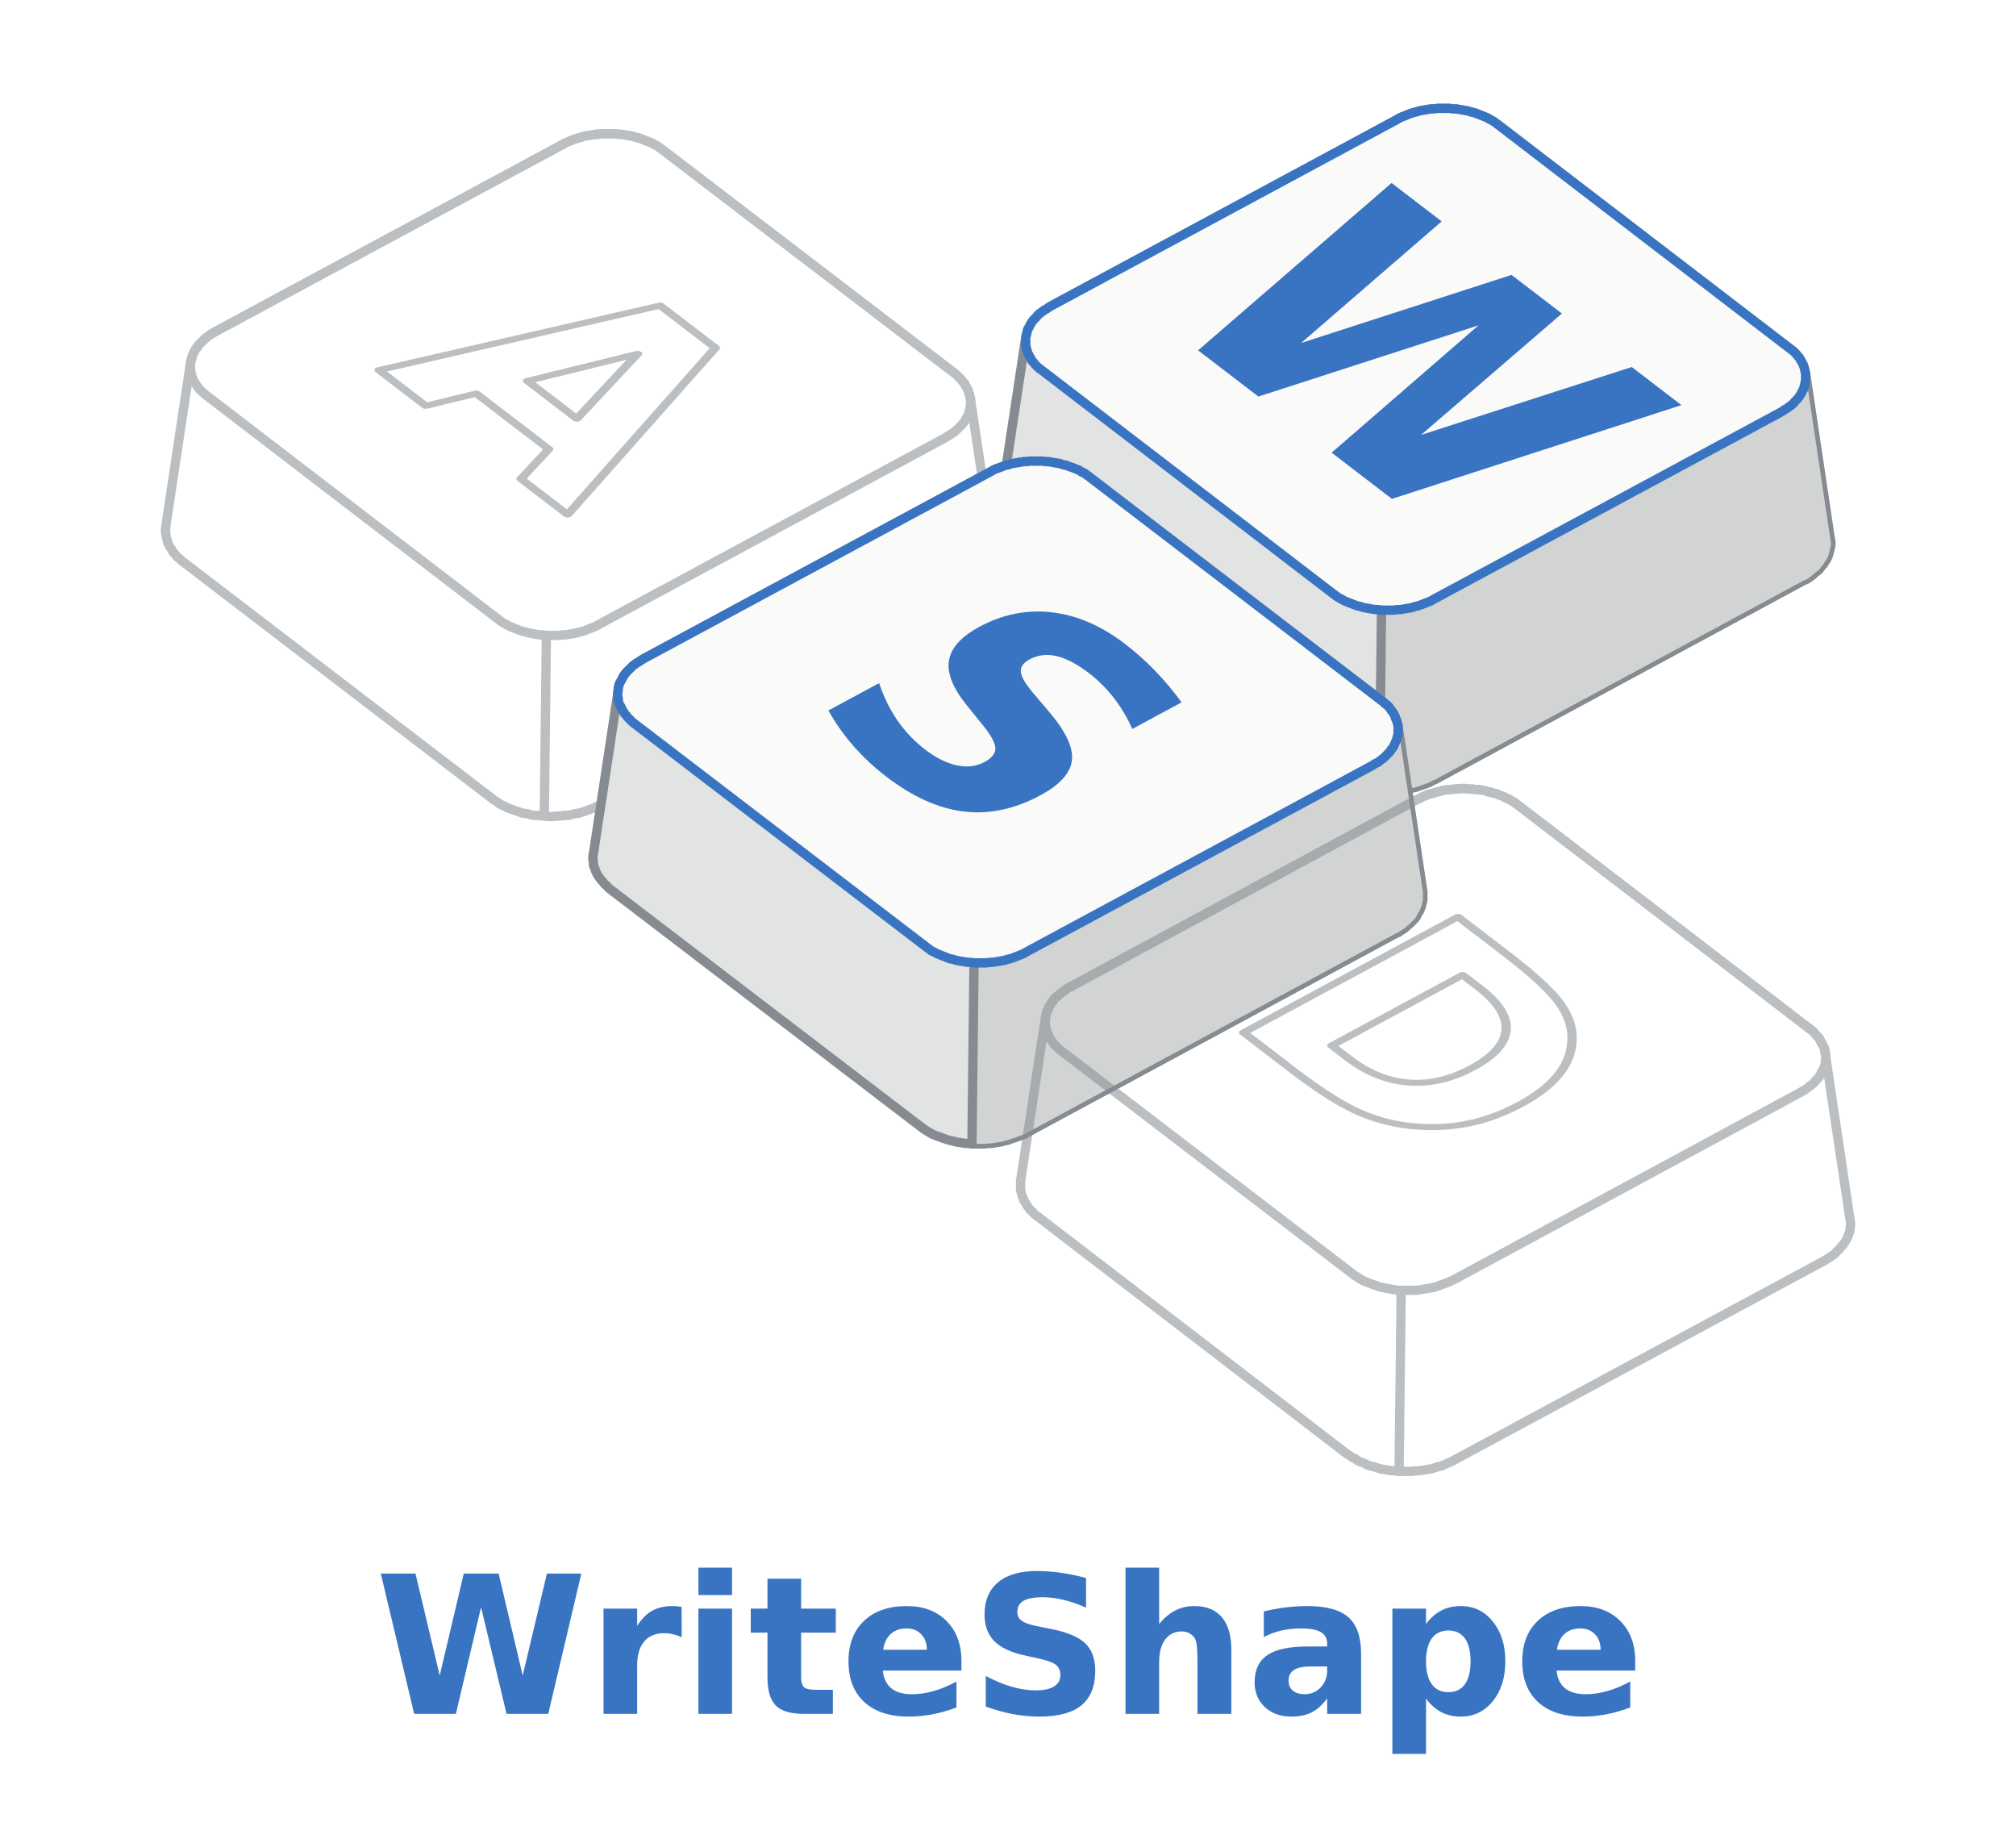
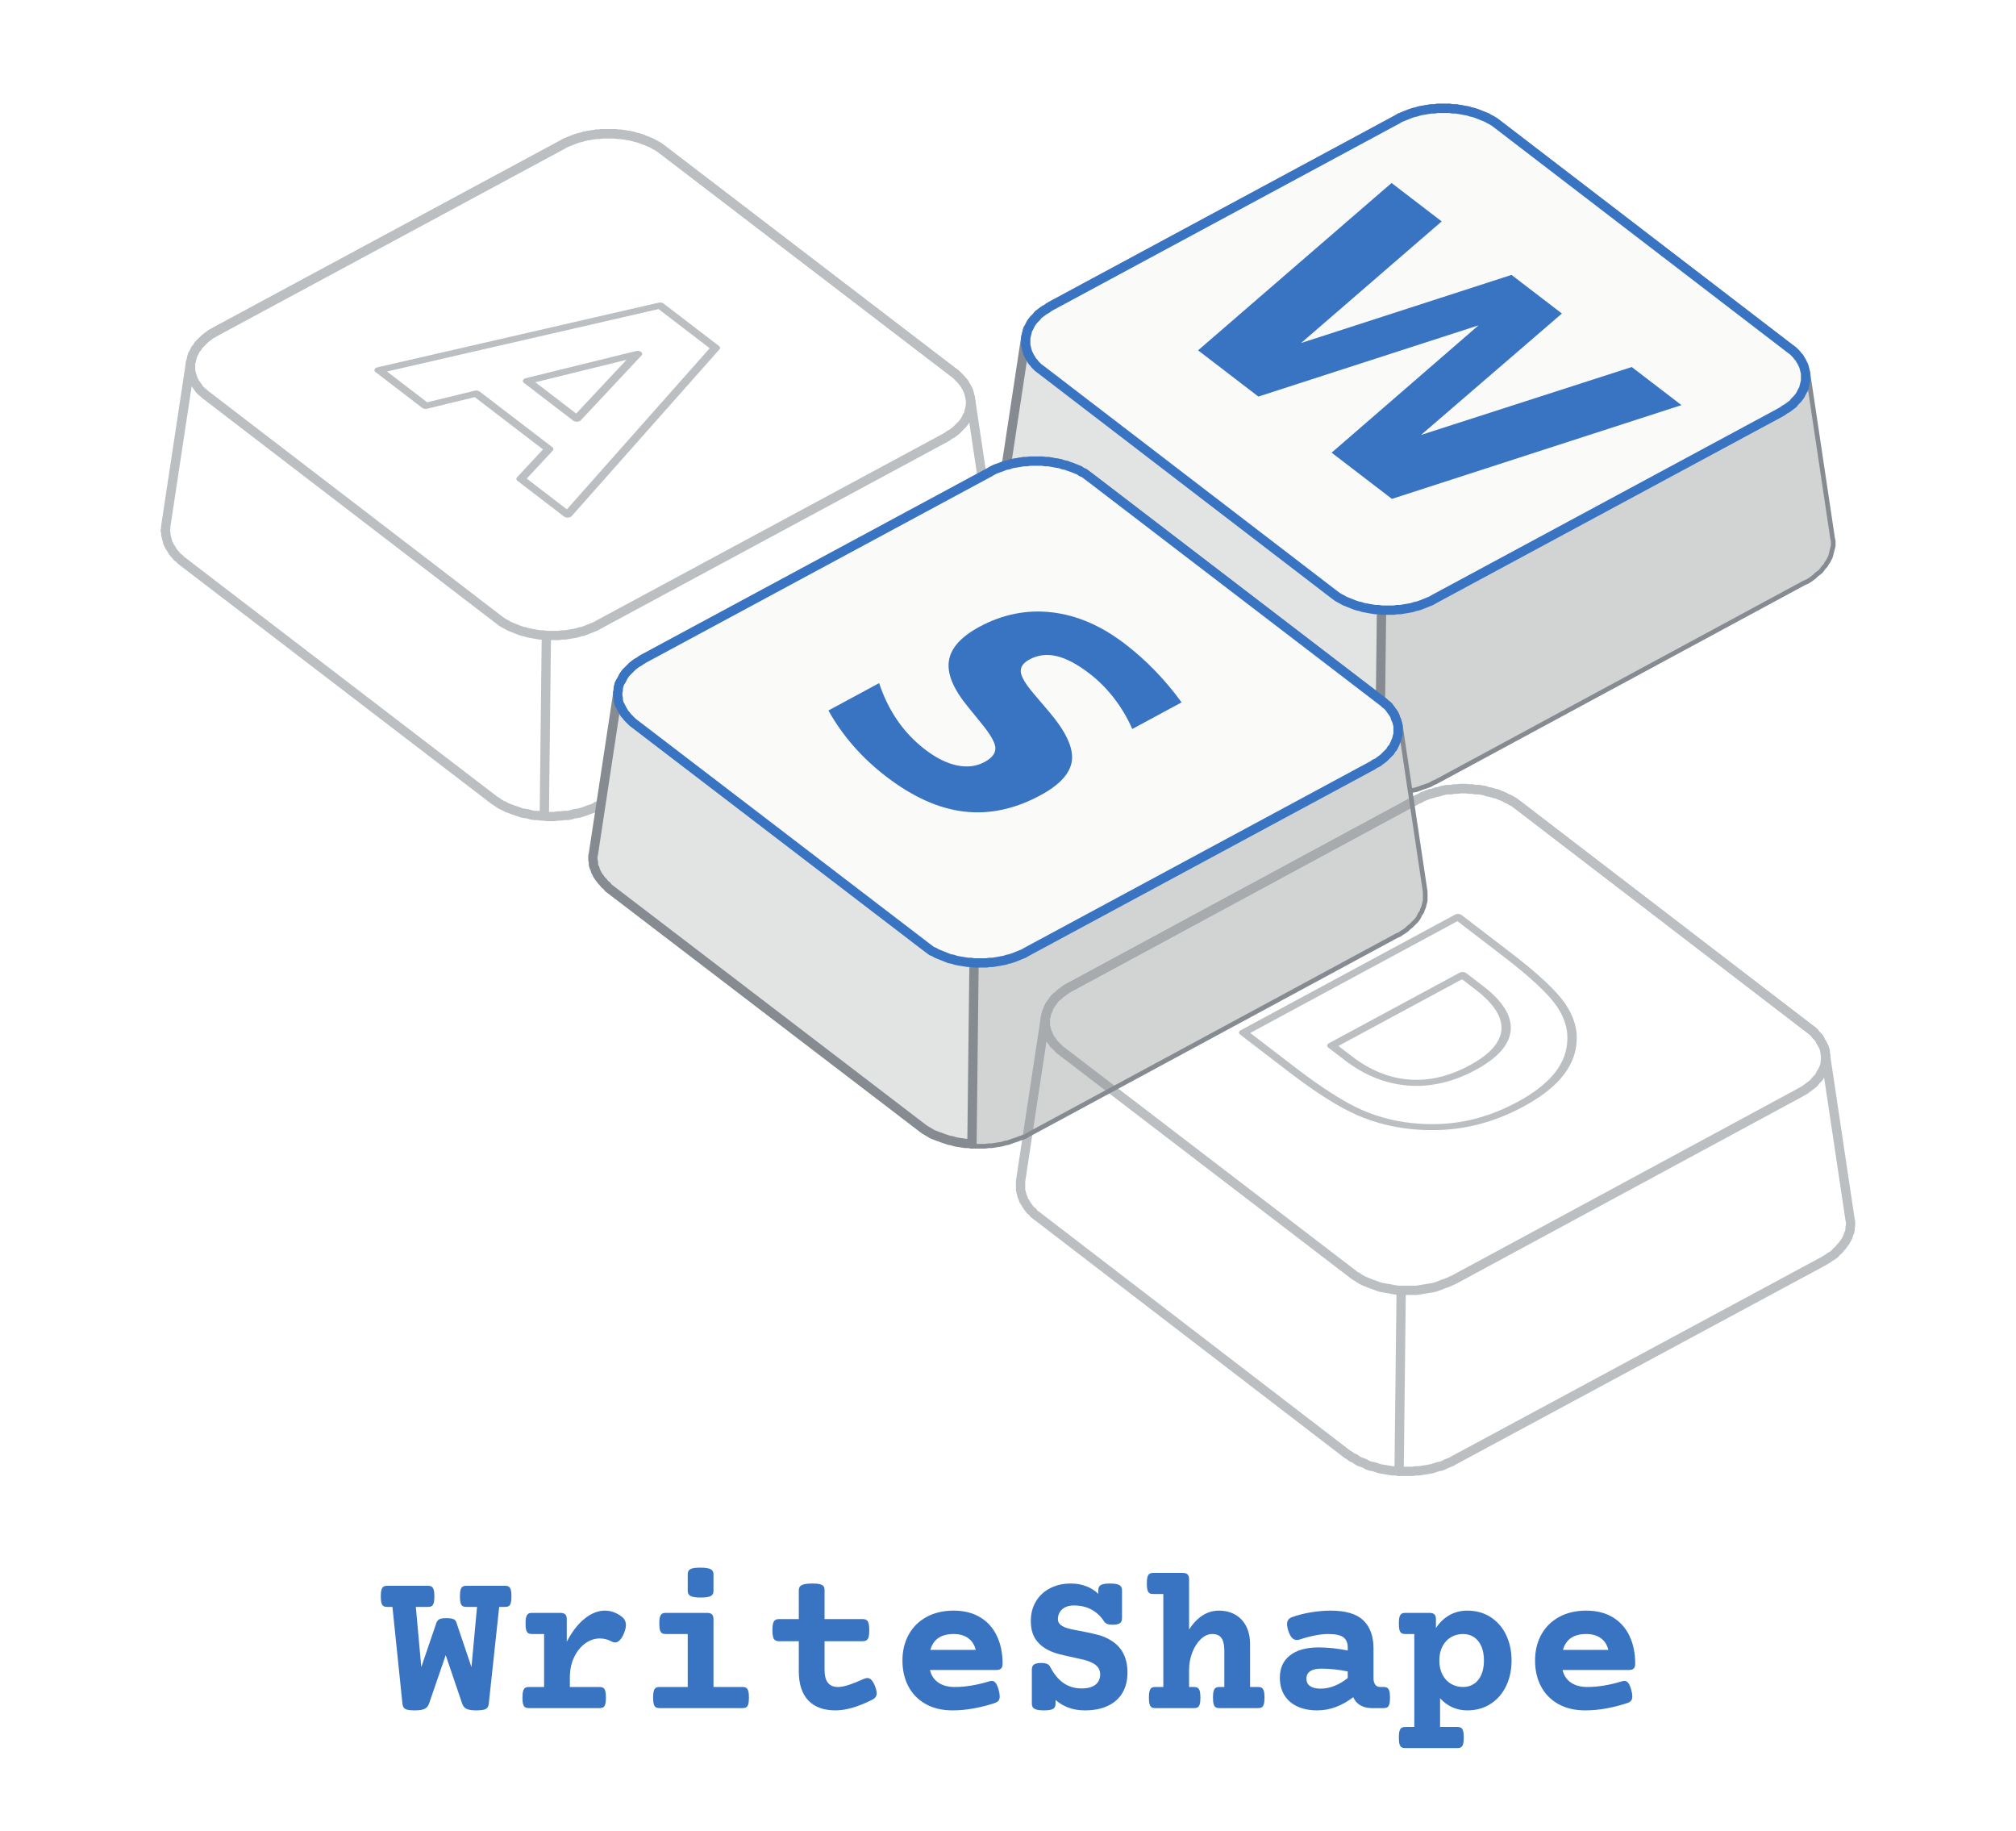
- <svg xmlns="http://www.w3.org/2000/svg" width="900" height="819" viewBox="0 0 900 819" fill="none" role="img" aria-label="WriteShape" focusable="false">
+ <svg xmlns="http://www.w3.org/2000/svg" width="900" height="817" viewBox="0 0 900 817" fill="none" role="img" aria-label="WriteShape" focusable="false">
  <g transform="translate(631.9877 233.9838) scale(230.8589)">
    <g>
      <polygon points="-0.803,-0.037 -0.803,-0.041 -0.802,-0.045 -0.754,-0.361 -0.753,-0.365 -0.752,-0.369 -0.751,-0.373 -0.75,-0.377 -0.748,-0.38 -0.746,-0.384 -0.744,-0.388 -0.742,-0.391 -0.739,-0.395 -0.736,-0.398 -0.733,-0.401 -0.73,-0.405 -0.726,-0.408 -0.722,-0.411 -0.718,-0.414 -0.714,-0.416 -0.71,-0.419 -0.705,-0.422 -0.035,-0.783 -0.03,-0.786 -0.025,-0.788 -0.02,-0.79 -0.015,-0.792 -0.01,-0.794 -0.004,-0.796 0.001,-0.797 0.007,-0.799 0.012,-0.8 0.018,-0.801 0.024,-0.802 0.03,-0.803 0.036,-0.803 0.042,-0.804 0.048,-0.804 0.054,-0.804 0.06,-0.804 0.066,-0.804 0.072,-0.803 0.078,-0.803 0.084,-0.802 0.09,-0.801 0.095,-0.8 0.101,-0.799 0.107,-0.797 0.112,-0.796 0.118,-0.794 0.123,-0.792 0.128,-0.79 0.133,-0.788 0.138,-0.786 0.143,-0.783 0.147,-0.781 0.152,-0.778 0.156,-0.775 0.16,-0.772 0.722,-0.341 0.726,-0.338 0.73,-0.335 0.733,-0.332 0.736,-0.329 0.739,-0.325 0.742,-0.322 0.744,-0.318 0.746,-0.315 0.748,-0.311 0.75,-0.307 0.751,-0.304 0.752,-0.3 0.753,-0.296 0.754,-0.292 0.802,0.029 0.803,0.033 0.803,0.037 0.803,0.041 0.802,0.045 0.801,0.049 0.8,0.053 0.799,0.057 0.798,0.061 0.796,0.065 0.794,0.069 0.791,0.073 0.789,0.077 0.786,0.08 0.783,0.084 0.78,0.088 0.776,0.091 0.772,0.094 0.768,0.098 0.764,0.101 0.76,0.104 0.755,0.107 0.75,0.109 0.037,0.494 0.032,0.496 0.027,0.499 0.022,0.501 0.016,0.503 0.01,0.505 0.005,0.507 -0.001,0.509 -0.007,0.51 -0.013,0.512 -0.019,0.513 -0.026,0.514 -0.032,0.514 -0.038,0.515 -0.045,0.516 -0.051,0.516 -0.057,0.516 -0.064,0.516 -0.07,0.516 -0.077,0.515 -0.083,0.514 -0.089,0.514 -0.095,0.513 -0.102,0.512 -0.108,0.51 -0.114,0.509 -0.119,0.507 -0.125,0.505 -0.131,0.503 -0.136,0.501 -0.142,0.499 -0.147,0.496 -0.152,0.494 -0.157,0.491 -0.161,0.488 -0.166,0.485 -0.17,0.482 -0.768,0.024 -0.772,0.021 -0.776,0.017 -0.78,0.014 -0.783,0.01 -0.786,0.007 -0.789,0.003 -0.791,-0.001 -0.794,-0.005 -0.796,-0.008 -0.798,-0.012 -0.799,-0.016 -0.8,-0.02 -0.801,-0.025 -0.802,-0.029 -0.803,-0.033" fill="#e2e3e3" stroke="#858b90" stroke-width=".018" stroke-linejoin="round" />
      <polygon points="0.754,-0.292 0.754,-0.288 0.754,-0.284 0.754,-0.28 0.754,-0.277 0.753,-0.273 0.752,-0.269 0.751,-0.265 0.75,-0.261 0.748,-0.258 0.746,-0.254 0.744,-0.25 0.742,-0.247 0.739,-0.243 0.736,-0.24 0.733,-0.237 0.73,-0.233 0.726,-0.23 0.722,-0.227 0.718,-0.224 0.714,-0.222 0.71,-0.219 0.705,-0.216 0.035,0.145 0.03,0.148 0.025,0.15 0.02,0.152 0.015,0.154 0.01,0.156 0.004,0.158 -0.001,0.159 -0.007,0.161 -0.012,0.162 -0.018,0.163 -0.024,0.164 -0.03,0.165 -0.036,0.165 -0.042,0.166 -0.048,0.166 -0.054,0.166 -0.06,0.166 -0.066,0.166 -0.07,0.516 -0.064,0.516 -0.057,0.516 -0.051,0.516 -0.045,0.516 -0.038,0.515 -0.032,0.514 -0.026,0.514 -0.019,0.513 -0.013,0.512 -0.007,0.51 -0.001,0.509 0.005,0.507 0.01,0.505 0.016,0.503 0.022,0.501 0.027,0.499 0.032,0.496 0.037,0.494 0.75,0.109 0.755,0.107 0.76,0.104 0.764,0.101 0.768,0.098 0.772,0.094 0.776,0.091 0.78,0.088 0.783,0.084 0.786,0.08 0.789,0.077 0.791,0.073 0.794,0.069 0.796,0.065 0.798,0.061 0.799,0.057 0.8,0.053 0.801,0.049 0.802,0.045 0.803,0.041 0.803,0.037 0.803,0.033 0.802,0.029" fill="#d2d3d3" />
      <path d="M-0.066,0.166 L-0.07,0.516" stroke="#858b90" stroke-width=".018" stroke-linecap="round" />
      <polygon points="0.722,-0.341 0.726,-0.338 0.73,-0.335 0.733,-0.332 0.736,-0.329 0.739,-0.325 0.742,-0.322 0.744,-0.318 0.746,-0.315 0.748,-0.311 0.75,-0.307 0.751,-0.304 0.752,-0.3 0.753,-0.296 0.754,-0.292 0.754,-0.288 0.754,-0.284 0.754,-0.28 0.754,-0.277 0.753,-0.273 0.752,-0.269 0.751,-0.265 0.75,-0.261 0.748,-0.258 0.746,-0.254 0.744,-0.25 0.742,-0.247 0.739,-0.243 0.736,-0.24 0.733,-0.237 0.73,-0.233 0.726,-0.23 0.722,-0.227 0.718,-0.224 0.714,-0.222 0.71,-0.219 0.705,-0.216 0.035,0.145 0.03,0.148 0.025,0.15 0.02,0.152 0.015,0.154 0.01,0.156 0.004,0.158 -0.001,0.159 -0.007,0.161 -0.012,0.162 -0.018,0.163 -0.024,0.164 -0.03,0.165 -0.036,0.165 -0.042,0.166 -0.048,0.166 -0.054,0.166 -0.06,0.166 -0.066,0.166 -0.072,0.165 -0.078,0.165 -0.084,0.164 -0.09,0.163 -0.095,0.162 -0.101,0.161 -0.107,0.159 -0.112,0.158 -0.118,0.156 -0.123,0.154 -0.128,0.152 -0.133,0.15 -0.138,0.148 -0.143,0.145 -0.147,0.143 -0.152,0.14 -0.156,0.137 -0.16,0.134 -0.722,-0.297 -0.726,-0.3 -0.73,-0.303 -0.733,-0.306 -0.736,-0.309 -0.739,-0.313 -0.742,-0.316 -0.744,-0.32 -0.746,-0.323 -0.748,-0.327 -0.75,-0.331 -0.751,-0.334 -0.752,-0.338 -0.753,-0.342 -0.754,-0.346 -0.754,-0.35 -0.754,-0.354 -0.754,-0.358 -0.754,-0.361 -0.753,-0.365 -0.752,-0.369 -0.751,-0.373 -0.75,-0.377 -0.748,-0.38 -0.746,-0.384 -0.744,-0.388 -0.742,-0.391 -0.739,-0.395 -0.736,-0.398 -0.733,-0.401 -0.73,-0.405 -0.726,-0.408 -0.722,-0.411 -0.718,-0.414 -0.714,-0.416 -0.71,-0.419 -0.705,-0.422 -0.035,-0.783 -0.03,-0.786 -0.025,-0.788 -0.02,-0.79 -0.015,-0.792 -0.01,-0.794 -0.004,-0.796 0.001,-0.797 0.007,-0.799 0.012,-0.8 0.018,-0.801 0.024,-0.802 0.03,-0.803 0.036,-0.803 0.042,-0.804 0.048,-0.804 0.054,-0.804 0.06,-0.804 0.066,-0.804 0.072,-0.803 0.078,-0.803 0.084,-0.802 0.09,-0.801 0.095,-0.8 0.101,-0.799 0.107,-0.797 0.112,-0.796 0.118,-0.794 0.123,-0.792 0.128,-0.79 0.133,-0.788 0.138,-0.786 0.143,-0.783 0.147,-0.781 0.152,-0.778 0.156,-0.775 0.16,-0.772" fill="#fafaf9" stroke="#3974c2" stroke-width=".018" stroke-linejoin="round" />
      <path d="M61 1493H430L688 408L944 1493H1315L1571 408L1829 1493H2195L1843 0H1399L1128 1135L860 0H416Z" transform="matrix(0.0002626982,0.0002012385,0.0003130715,-0.0001688591,-0.5300314,-0.4199347)" fill="#3974c2" />
    </g>
    <g opacity="0.55">
      <polygon points="-2.418,0.012 -2.417,0.008 -2.417,0.004 -2.369,-0.313 -2.368,-0.316 -2.367,-0.32 -2.366,-0.324 -2.365,-0.328 -2.363,-0.331 -2.361,-0.335 -2.359,-0.339 -2.356,-0.342 -2.354,-0.346 -2.351,-0.349 -2.348,-0.352 -2.344,-0.356 -2.341,-0.359 -2.337,-0.362 -2.333,-0.365 -2.329,-0.368 -2.325,-0.37 -2.32,-0.373 -1.65,-0.734 -1.645,-0.737 -1.64,-0.739 -1.635,-0.741 -1.63,-0.743 -1.625,-0.745 -1.619,-0.747 -1.614,-0.748 -1.608,-0.75 -1.603,-0.751 -1.597,-0.752 -1.591,-0.753 -1.585,-0.754 -1.579,-0.754 -1.573,-0.755 -1.567,-0.755 -1.561,-0.755 -1.555,-0.755 -1.549,-0.755 -1.543,-0.754 -1.537,-0.754 -1.531,-0.753 -1.525,-0.752 -1.519,-0.751 -1.514,-0.75 -1.508,-0.748 -1.503,-0.747 -1.497,-0.745 -1.492,-0.743 -1.487,-0.741 -1.482,-0.739 -1.477,-0.737 -1.472,-0.734 -1.468,-0.732 -1.463,-0.729 -1.459,-0.726 -1.455,-0.723 -0.893,-0.293 -0.889,-0.29 -0.885,-0.286 -0.882,-0.283 -0.879,-0.28 -0.876,-0.276 -0.873,-0.273 -0.871,-0.269 -0.869,-0.266 -0.867,-0.262 -0.865,-0.258 -0.864,-0.255 -0.863,-0.251 -0.862,-0.247 -0.861,-0.243 -0.813,0.078 -0.812,0.082 -0.812,0.086 -0.812,0.09 -0.813,0.094 -0.814,0.098 -0.815,0.102 -0.816,0.106 -0.817,0.11 -0.819,0.114 -0.821,0.118 -0.823,0.122 -0.826,0.126 -0.829,0.129 -0.832,0.133 -0.835,0.137 -0.839,0.14 -0.843,0.143 -0.847,0.146 -0.851,0.15 -0.855,0.153 -0.86,0.155 -0.865,0.158 -1.578,0.543 -1.583,0.545 -1.588,0.548 -1.593,0.55 -1.599,0.552 -1.604,0.554 -1.61,0.556 -1.616,0.558 -1.622,0.559 -1.628,0.56 -1.634,0.562 -1.64,0.563 -1.647,0.563 -1.653,0.564 -1.659,0.564 -1.666,0.565 -1.672,0.565 -1.679,0.565 -1.685,0.564 -1.691,0.564 -1.698,0.563 -1.704,0.563 -1.71,0.562 -1.716,0.56 -1.723,0.559 -1.729,0.558 -1.734,0.556 -1.74,0.554 -1.746,0.552 -1.751,0.55 -1.757,0.548 -1.762,0.545 -1.767,0.543 -1.772,0.54 -1.776,0.537 -1.781,0.534 -1.785,0.531 -2.383,0.073 -2.387,0.07 -2.391,0.066 -2.395,0.063 -2.398,0.059 -2.401,0.056 -2.404,0.052 -2.406,0.048 -2.409,0.044 -2.411,0.04 -2.413,0.036 -2.414,0.032 -2.415,0.028 -2.416,0.024 -2.417,0.02 -2.417,0.016" fill="none" stroke="#858b90" stroke-width=".018" stroke-linejoin="round" />
      <path d="M-1.681,0.215 L-1.685,0.564" stroke="#858b90" stroke-width=".018" stroke-linecap="round" />
      <polygon points="-0.893,-0.293 -0.889,-0.29 -0.885,-0.286 -0.882,-0.283 -0.879,-0.28 -0.876,-0.276 -0.873,-0.273 -0.871,-0.269 -0.869,-0.266 -0.867,-0.262 -0.865,-0.258 -0.864,-0.255 -0.863,-0.251 -0.862,-0.247 -0.861,-0.243 -0.861,-0.239 -0.86,-0.235 -0.861,-0.232 -0.861,-0.228 -0.862,-0.224 -0.863,-0.22 -0.864,-0.216 -0.865,-0.212 -0.867,-0.209 -0.869,-0.205 -0.871,-0.201 -0.873,-0.198 -0.876,-0.194 -0.879,-0.191 -0.882,-0.188 -0.885,-0.185 -0.889,-0.181 -0.893,-0.178 -0.897,-0.175 -0.901,-0.173 -0.905,-0.17 -0.91,-0.167 -1.58,0.194 -1.585,0.197 -1.59,0.199 -1.595,0.201 -1.6,0.203 -1.605,0.205 -1.61,0.207 -1.616,0.208 -1.622,0.21 -1.627,0.211 -1.633,0.212 -1.639,0.213 -1.645,0.214 -1.651,0.214 -1.657,0.215 -1.663,0.215 -1.669,0.215 -1.675,0.215 -1.681,0.215 -1.687,0.214 -1.693,0.214 -1.699,0.213 -1.705,0.212 -1.71,0.211 -1.716,0.21 -1.722,0.208 -1.727,0.207 -1.733,0.205 -1.738,0.203 -1.743,0.201 -1.748,0.199 -1.753,0.197 -1.758,0.194 -1.762,0.192 -1.767,0.189 -1.771,0.186 -1.775,0.183 -2.337,-0.248 -2.341,-0.251 -2.344,-0.254 -2.348,-0.257 -2.351,-0.26 -2.354,-0.264 -2.356,-0.267 -2.359,-0.271 -2.361,-0.274 -2.363,-0.278 -2.365,-0.282 -2.366,-0.286 -2.367,-0.289 -2.368,-0.293 -2.369,-0.297 -2.369,-0.301 -2.369,-0.305 -2.369,-0.309 -2.369,-0.313 -2.368,-0.316 -2.367,-0.32 -2.366,-0.324 -2.365,-0.328 -2.363,-0.331 -2.361,-0.335 -2.359,-0.339 -2.356,-0.342 -2.354,-0.346 -2.351,-0.349 -2.348,-0.352 -2.344,-0.356 -2.341,-0.359 -2.337,-0.362 -2.333,-0.365 -2.329,-0.368 -2.325,-0.37 -2.32,-0.373 -1.65,-0.734 -1.645,-0.737 -1.64,-0.739 -1.635,-0.741 -1.63,-0.743 -1.625,-0.745 -1.619,-0.747 -1.614,-0.748 -1.608,-0.75 -1.603,-0.751 -1.597,-0.752 -1.591,-0.753 -1.585,-0.754 -1.579,-0.754 -1.573,-0.755 -1.567,-0.755 -1.561,-0.755 -1.555,-0.755 -1.549,-0.755 -1.543,-0.754 -1.537,-0.754 -1.531,-0.753 -1.525,-0.752 -1.519,-0.751 -1.514,-0.75 -1.508,-0.748 -1.503,-0.747 -1.497,-0.745 -1.492,-0.743 -1.487,-0.741 -1.482,-0.739 -1.477,-0.737 -1.472,-0.734 -1.468,-0.732 -1.463,-0.729 -1.459,-0.726 -1.455,-0.723" fill="none" stroke="#858b90" stroke-width=".018" stroke-linejoin="round" />
      <path d="M1094 272H492L397 0H10L563 1493H1022L1575 0H1188ZM588 549H997L793 1143Z" transform="matrix(0.0002329588,0.0001784568,0.0002776294,-0.000149743,-2.00679,-0.2997534)" fill="none" stroke="#858b90" stroke-width="50" stroke-linejoin="round" />
    </g>
    <g>
      <polygon points="-1.591,0.645 -1.591,0.641 -1.59,0.637 -1.542,0.321 -1.542,0.317 -1.541,0.313 -1.54,0.309 -1.538,0.305 -1.536,0.302 -1.534,0.298 -1.532,0.294 -1.53,0.291 -1.527,0.287 -1.524,0.284 -1.521,0.281 -1.518,0.278 -1.514,0.274 -1.51,0.271 -1.506,0.268 -1.502,0.266 -1.498,0.263 -1.493,0.26 -0.823,-0.101 -0.818,-0.104 -0.814,-0.106 -0.809,-0.108 -0.803,-0.11 -0.798,-0.112 -0.793,-0.114 -0.787,-0.115 -0.782,-0.117 -0.776,-0.118 -0.77,-0.119 -0.764,-0.12 -0.758,-0.121 -0.752,-0.121 -0.746,-0.122 -0.74,-0.122 -0.734,-0.122 -0.728,-0.122 -0.722,-0.122 -0.716,-0.121 -0.71,-0.121 -0.704,-0.12 -0.699,-0.119 -0.693,-0.118 -0.687,-0.117 -0.682,-0.115 -0.676,-0.114 -0.671,-0.112 -0.665,-0.11 -0.66,-0.108 -0.655,-0.106 -0.65,-0.104 -0.646,-0.101 -0.641,-0.099 -0.637,-0.096 -0.633,-0.093 -0.629,-0.09 -0.066,0.341 -0.062,0.344 -0.059,0.347 -0.055,0.35 -0.052,0.353 -0.049,0.357 -0.047,0.36 -0.044,0.364 -0.042,0.367 -0.04,0.371 -0.039,0.375 -0.037,0.379 -0.036,0.382 -0.035,0.386 -0.034,0.39 0.014,0.711 0.014,0.715 0.014,0.719 0.014,0.723 0.014,0.727 0.013,0.731 0.012,0.735 0.011,0.739 0.009,0.743 0.008,0.747 0.005,0.751 0.003,0.755 0.001,0.759 -0.002,0.763 -0.005,0.766 -0.009,0.77 -0.012,0.773 -0.016,0.776 -0.02,0.78 -0.024,0.783 -0.029,0.786 -0.033,0.789 -0.038,0.791 -0.751,1.176 -0.756,1.179 -0.761,1.181 -0.767,1.183 -0.772,1.185 -0.778,1.187 -0.784,1.189 -0.789,1.191 -0.795,1.192 -0.801,1.194 -0.808,1.195 -0.814,1.196 -0.82,1.197 -0.826,1.197 -0.833,1.198 -0.839,1.198 -0.846,1.198 -0.852,1.198 -0.858,1.198 -0.865,1.197 -0.871,1.197 -0.877,1.196 -0.884,1.195 -0.89,1.194 -0.896,1.192 -0.902,1.191 -0.908,1.189 -0.914,1.187 -0.919,1.185 -0.925,1.183 -0.93,1.181 -0.935,1.179 -0.94,1.176 -0.945,1.173 -0.95,1.17 -0.954,1.167 -0.958,1.164 -1.557,0.706 -1.561,0.703 -1.564,0.699 -1.568,0.696 -1.571,0.692 -1.574,0.689 -1.577,0.685 -1.58,0.681 -1.582,0.678 -1.584,0.674 -1.586,0.67 -1.587,0.666 -1.589,0.662 -1.59,0.658 -1.59,0.653 -1.591,0.649" fill="#e2e3e3" stroke="#858b90" stroke-width=".018" stroke-linejoin="round" />
      <polygon points="-0.034,0.39 -0.034,0.394 -0.034,0.398 -0.034,0.402 -0.034,0.406 -0.035,0.409 -0.036,0.413 -0.037,0.417 -0.039,0.421 -0.04,0.424 -0.042,0.428 -0.044,0.432 -0.047,0.435 -0.049,0.439 -0.052,0.442 -0.055,0.445 -0.059,0.449 -0.062,0.452 -0.066,0.455 -0.07,0.458 -0.074,0.461 -0.079,0.463 -0.083,0.466 -0.753,0.827 -0.758,0.83 -0.763,0.832 -0.768,0.834 -0.773,0.836 -0.778,0.838 -0.784,0.84 -0.789,0.841 -0.795,0.843 -0.801,0.844 -0.806,0.845 -0.812,0.846 -0.818,0.847 -0.824,0.847 -0.83,0.848 -0.836,0.848 -0.842,0.848 -0.848,0.848 -0.854,0.848 -0.858,1.198 -0.852,1.198 -0.846,1.198 -0.839,1.198 -0.833,1.198 -0.826,1.197 -0.82,1.197 -0.814,1.196 -0.808,1.195 -0.801,1.194 -0.795,1.192 -0.789,1.191 -0.784,1.189 -0.778,1.187 -0.772,1.185 -0.767,1.183 -0.761,1.181 -0.756,1.179 -0.751,1.176 -0.038,0.791 -0.033,0.789 -0.029,0.786 -0.024,0.783 -0.02,0.78 -0.016,0.776 -0.012,0.773 -0.009,0.77 -0.005,0.766 -0.002,0.763 0.001,0.759 0.003,0.755 0.005,0.751 0.008,0.747 0.009,0.743 0.011,0.739 0.012,0.735 0.013,0.731 0.014,0.727 0.014,0.723 0.014,0.719 0.014,0.715 0.014,0.711" fill="#d2d3d3" />
      <path d="M-0.854,0.848 L-0.858,1.198" stroke="#858b90" stroke-width=".018" stroke-linecap="round" />
      <polygon points="-0.066,0.341 -0.062,0.344 -0.059,0.347 -0.055,0.35 -0.052,0.353 -0.049,0.357 -0.047,0.36 -0.044,0.364 -0.042,0.367 -0.04,0.371 -0.039,0.375 -0.037,0.379 -0.036,0.382 -0.035,0.386 -0.034,0.39 -0.034,0.394 -0.034,0.398 -0.034,0.402 -0.034,0.406 -0.035,0.409 -0.036,0.413 -0.037,0.417 -0.039,0.421 -0.04,0.424 -0.042,0.428 -0.044,0.432 -0.047,0.435 -0.049,0.439 -0.052,0.442 -0.055,0.445 -0.059,0.449 -0.062,0.452 -0.066,0.455 -0.07,0.458 -0.074,0.461 -0.079,0.463 -0.083,0.466 -0.753,0.827 -0.758,0.83 -0.763,0.832 -0.768,0.834 -0.773,0.836 -0.778,0.838 -0.784,0.84 -0.789,0.841 -0.795,0.843 -0.801,0.844 -0.806,0.845 -0.812,0.846 -0.818,0.847 -0.824,0.847 -0.83,0.848 -0.836,0.848 -0.842,0.848 -0.848,0.848 -0.854,0.848 -0.86,0.847 -0.866,0.847 -0.872,0.846 -0.878,0.845 -0.884,0.844 -0.889,0.843 -0.895,0.841 -0.901,0.84 -0.906,0.838 -0.911,0.836 -0.916,0.834 -0.921,0.832 -0.926,0.83 -0.931,0.827 -0.936,0.825 -0.94,0.822 -0.944,0.819 -0.948,0.816 -1.51,0.386 -1.514,0.383 -1.518,0.379 -1.521,0.376 -1.524,0.373 -1.527,0.369 -1.53,0.366 -1.532,0.362 -1.534,0.359 -1.536,0.355 -1.538,0.351 -1.54,0.348 -1.541,0.344 -1.542,0.34 -1.542,0.336 -1.543,0.332 -1.543,0.328 -1.543,0.325 -1.542,0.321 -1.542,0.317 -1.541,0.313 -1.54,0.309 -1.538,0.305 -1.536,0.302 -1.534,0.298 -1.532,0.294 -1.53,0.291 -1.527,0.287 -1.524,0.284 -1.521,0.281 -1.518,0.278 -1.514,0.274 -1.51,0.271 -1.506,0.268 -1.502,0.266 -1.498,0.263 -1.493,0.26 -0.823,-0.101 -0.818,-0.104 -0.814,-0.106 -0.809,-0.108 -0.803,-0.11 -0.798,-0.112 -0.793,-0.114 -0.787,-0.115 -0.782,-0.117 -0.776,-0.118 -0.77,-0.119 -0.764,-0.12 -0.758,-0.121 -0.752,-0.121 -0.746,-0.122 -0.74,-0.122 -0.734,-0.122 -0.728,-0.122 -0.722,-0.122 -0.716,-0.121 -0.71,-0.121 -0.704,-0.12 -0.699,-0.119 -0.693,-0.118 -0.687,-0.117 -0.682,-0.115 -0.676,-0.114 -0.671,-0.112 -0.665,-0.11 -0.66,-0.108 -0.655,-0.106 -0.65,-0.104 -0.646,-0.101 -0.641,-0.099 -0.637,-0.096 -0.633,-0.093 -0.629,-0.09" fill="#fafaf9" stroke="#3974c2" stroke-width=".018" stroke-linejoin="round" />
      <path d="M1227 1446V1130Q1104 1185 987.0 1213.0Q870 1241 766 1241Q628 1241 562.0 1203.0Q496 1165 496 1085Q496 1025 540.5 991.5Q585 958 702 934L866 901Q1115 851 1220.0 749.0Q1325 647 1325 459Q1325 212 1178.5 91.5Q1032 -29 731 -29Q589 -29 446.0 -2.0Q303 25 160 78V403Q303 327 436.5 288.5Q570 250 694 250Q820 250 887.0 292.0Q954 334 954 412Q954 482 908.5 520.0Q863 558 727 588L578 621Q354 669 250.5 774.0Q147 879 147 1057Q147 1280 291.0 1400.0Q435 1520 705 1520Q828 1520 958.0 1501.5Q1088 1483 1227 1446Z" transform="matrix(0.000253201,0.0001939632,0.0003017532,-0.0001627545,-1.19962,0.3416896)" fill="#3974c2" />
    </g>
    <g opacity="0.55">
      <polygon points="-0.764,1.278 -0.764,1.274 -0.764,1.27 -0.716,0.954 -0.715,0.95 -0.714,0.946 -0.713,0.942 -0.711,0.939 -0.71,0.935 -0.708,0.931 -0.706,0.928 -0.703,0.924 -0.701,0.921 -0.698,0.917 -0.695,0.914 -0.691,0.911 -0.688,0.908 -0.684,0.905 -0.68,0.902 -0.676,0.899 -0.671,0.896 -0.667,0.894 0.003,0.532 0.008,0.53 0.013,0.527 0.018,0.525 0.023,0.523 0.028,0.521 0.034,0.52 0.039,0.518 0.045,0.517 0.051,0.515 0.056,0.514 0.062,0.513 0.068,0.513 0.074,0.512 0.08,0.512 0.086,0.511 0.092,0.511 0.098,0.511 0.104,0.512 0.11,0.512 0.116,0.513 0.122,0.513 0.128,0.514 0.134,0.515 0.139,0.517 0.145,0.518 0.151,0.52 0.156,0.521 0.161,0.523 0.166,0.525 0.171,0.527 0.176,0.53 0.181,0.532 0.186,0.535 0.19,0.537 0.194,0.54 0.198,0.543 0.76,0.974 0.764,0.977 0.768,0.98 0.771,0.983 0.774,0.987 0.777,0.99 0.78,0.993 0.782,0.997 0.784,1.001 0.786,1.004 0.788,1.008 0.79,1.012 0.791,1.016 0.792,1.019 0.792,1.023 0.84,1.344 0.841,1.348 0.841,1.352 0.841,1.356 0.84,1.36 0.84,1.365 0.839,1.369 0.837,1.373 0.836,1.377 0.834,1.381 0.832,1.385 0.83,1.388 0.827,1.392 0.824,1.396 0.821,1.399 0.818,1.403 0.814,1.406 0.811,1.41 0.807,1.413 0.802,1.416 0.798,1.419 0.793,1.422 0.788,1.425 0.075,1.809 0.07,1.812 0.065,1.814 0.06,1.816 0.054,1.819 0.049,1.821 0.043,1.822 0.037,1.824 0.031,1.826 0.025,1.827 0.019,1.828 0.013,1.829 0.006,1.83 0,1.83 -0.006,1.831 -0.013,1.831 -0.019,1.831 -0.025,1.831 -0.032,1.831 -0.038,1.83 -0.045,1.83 -0.051,1.829 -0.057,1.828 -0.063,1.827 -0.069,1.826 -0.075,1.824 -0.081,1.822 -0.087,1.821 -0.093,1.819 -0.098,1.816 -0.103,1.814 -0.109,1.812 -0.114,1.809 -0.118,1.806 -0.123,1.804 -0.127,1.801 -0.132,1.798 -0.73,1.339 -0.734,1.336 -0.738,1.333 -0.741,1.329 -0.745,1.326 -0.748,1.322 -0.751,1.318 -0.753,1.315 -0.755,1.311 -0.758,1.307 -0.759,1.303 -0.761,1.299 -0.762,1.295 -0.763,1.291 -0.764,1.287 -0.764,1.283" fill="none" stroke="#858b90" stroke-width=".018" stroke-linejoin="round" />
      <path d="M-0.028,1.481 L-0.032,1.831" stroke="#858b90" stroke-width=".018" stroke-linecap="round" />
      <polygon points="0.76,0.974 0.764,0.977 0.768,0.98 0.771,0.983 0.774,0.987 0.777,0.99 0.78,0.993 0.782,0.997 0.784,1.001 0.786,1.004 0.788,1.008 0.79,1.012 0.791,1.016 0.792,1.019 0.792,1.023 0.793,1.027 0.793,1.031 0.793,1.035 0.792,1.039 0.792,1.043 0.791,1.046 0.79,1.05 0.788,1.054 0.786,1.058 0.784,1.061 0.782,1.065 0.78,1.069 0.777,1.072 0.774,1.075 0.771,1.079 0.768,1.082 0.764,1.085 0.76,1.088 0.756,1.091 0.752,1.094 0.748,1.096 0.743,1.099 0.073,1.461 0.068,1.463 0.064,1.465 0.059,1.467 0.053,1.469 0.048,1.471 0.043,1.473 0.037,1.475 0.032,1.476 0.026,1.477 0.02,1.478 0.014,1.479 0.008,1.48 0.002,1.481 -0.004,1.481 -0.01,1.481 -0.016,1.481 -0.022,1.481 -0.028,1.481 -0.034,1.481 -0.04,1.48 -0.046,1.479 -0.051,1.478 -0.057,1.477 -0.063,1.476 -0.068,1.475 -0.074,1.473 -0.079,1.471 -0.085,1.469 -0.09,1.467 -0.095,1.465 -0.1,1.463 -0.104,1.461 -0.109,1.458 -0.113,1.455 -0.117,1.453 -0.121,1.45 -0.684,1.019 -0.688,1.016 -0.691,1.013 -0.695,1.009 -0.698,1.006 -0.701,1.003 -0.703,0.999 -0.706,0.996 -0.708,0.992 -0.71,0.988 -0.711,0.985 -0.713,0.981 -0.714,0.977 -0.715,0.973 -0.716,0.969 -0.716,0.966 -0.716,0.962 -0.716,0.958 -0.716,0.954 -0.715,0.95 -0.714,0.946 -0.713,0.942 -0.711,0.939 -0.71,0.935 -0.708,0.931 -0.706,0.928 -0.703,0.924 -0.701,0.921 -0.698,0.917 -0.695,0.914 -0.691,0.911 -0.688,0.908 -0.684,0.905 -0.68,0.902 -0.676,0.899 -0.671,0.896 -0.667,0.894 0.003,0.532 0.008,0.53 0.013,0.527 0.018,0.525 0.023,0.523 0.028,0.521 0.034,0.52 0.039,0.518 0.045,0.517 0.051,0.515 0.056,0.514 0.062,0.513 0.068,0.513 0.074,0.512 0.08,0.512 0.086,0.511 0.092,0.511 0.098,0.511 0.104,0.512 0.11,0.512 0.116,0.513 0.122,0.513 0.128,0.514 0.134,0.515 0.139,0.517 0.145,0.518 0.151,0.52 0.156,0.521 0.161,0.523 0.166,0.525 0.171,0.527 0.176,0.53 0.181,0.532 0.186,0.535 0.19,0.537 0.194,0.54 0.198,0.543" fill="none" stroke="#858b90" stroke-width=".018" stroke-linejoin="round" />
      <path d="M573 1202V291H711Q947 291 1071.5 408.0Q1196 525 1196 748Q1196 970 1072.0 1086.0Q948 1202 711 1202ZM188 1493H594Q934 1493 1100.5 1444.5Q1267 1396 1386 1280Q1491 1179 1542.0 1047.0Q1593 915 1593 748Q1593 579 1542.0 446.5Q1491 314 1386 213Q1266 97 1098.0 48.5Q930 0 594 0H188Z" transform="matrix(0.0002329588,0.0001784568,0.0002776294,-0.000149743,-0.3763935,0.949203)" fill="none" stroke="#858b90" stroke-width="50" stroke-linejoin="round" />
    </g>
  </g>
-   <path d="M61 1493H430L688 408L944 1493H1315L1571 408L1829 1493H2195L1843 0H1399L1128 1135L860 0H416ZM3263 815Q3216 837 3169.5 847.5Q3123 858 3076 858Q2938 858 2863.5 769.5Q2789 681 2789 516V0H2431V1120H2789V936Q2858 1046 2947.5 1096.5Q3037 1147 3162 1147Q3180 1147 3201.0 1145.5Q3222 1144 3262 1139ZM3441 1120H3799V0H3441ZM3441 1556H3799V1264H3441ZM4534 1438V1120H4903V864H4534V389Q4534 311 4565.0 283.5Q4596 256 4688 256H4872V0H4565Q4353 0 4264.5 88.5Q4176 177 4176 389V864H3998V1120H4176V1438ZM6240 563V461H5403Q5416 335 5494.0 272.0Q5572 209 5712 209Q5825 209 5943.5 242.5Q6062 276 6187 344V68Q6060 20 5933.0 -4.5Q5806 -29 5679 -29Q5375 -29 5206.5 125.5Q5038 280 5038 559Q5038 833 5203.5 990.0Q5369 1147 5659 1147Q5923 1147 6081.5 988.0Q6240 829 6240 563ZM5872 682Q5872 784 5812.5 846.5Q5753 909 5657 909Q5553 909 5488.0 850.5Q5423 792 5407 682ZM7566 1446V1130Q7443 1185 7326.0 1213.0Q7209 1241 7105 1241Q6967 1241 6901.0 1203.0Q6835 1165 6835 1085Q6835 1025 6879.5 991.5Q6924 958 7041 934L7205 901Q7454 851 7559.0 749.0Q7664 647 7664 459Q7664 212 7517.5 91.5Q7371 -29 7070 -29Q6928 -29 6785.0 -2.0Q6642 25 6499 78V403Q6642 327 6775.5 288.5Q6909 250 7033 250Q7159 250 7226.0 292.0Q7293 334 7293 412Q7293 482 7247.5 520.0Q7202 558 7066 588L6917 621Q6693 669 6589.5 774.0Q6486 879 6486 1057Q6486 1280 6630.0 1400.0Q6774 1520 7044 1520Q7167 1520 7297.0 1501.5Q7427 1483 7566 1446ZM9112 682V0H8752V111V520Q8752 667 8745.5 722.0Q8739 777 8723 803Q8702 838 8666.0 857.5Q8630 877 8584 877Q8472 877 8408.0 790.5Q8344 704 8344 551V0H7986V1556H8344V956Q8425 1054 8516.0 1100.5Q8607 1147 8717 1147Q8911 1147 9011.5 1028.0Q9112 909 9112 682ZM9946 504Q9834 504 9777.5 466.0Q9721 428 9721 354Q9721 286 9766.5 247.5Q9812 209 9893 209Q9994 209 10063.0 281.5Q10132 354 10132 463V504ZM10493 639V0H10132V166Q10060 64 9970.0 17.5Q9880 -29 9751 -29Q9577 -29 9468.5 72.5Q9360 174 9360 336Q9360 533 9495.5 625.0Q9631 717 9921 717H10132V745Q10132 830 10065.0 869.5Q9998 909 9856 909Q9741 909 9642.0 886.0Q9543 863 9458 817V1090Q9573 1118 9689.0 1132.5Q9805 1147 9921 1147Q10224 1147 10358.5 1027.5Q10493 908 10493 639ZM11184 162V-426H10826V1120H11184V956Q11258 1054 11348.0 1100.5Q11438 1147 11555 1147Q11762 1147 11895.0 982.5Q12028 818 12028 559Q12028 300 11895.0 135.5Q11762 -29 11555 -29Q11438 -29 11348.0 17.5Q11258 64 11184 162ZM11422 887Q11307 887 11245.5 802.5Q11184 718 11184 559Q11184 400 11245.5 315.5Q11307 231 11422 231Q11537 231 11597.5 315.0Q11658 399 11658 559Q11658 719 11597.5 803.0Q11537 887 11422 887ZM13410 563V461H12573Q12586 335 12664.0 272.0Q12742 209 12882 209Q12995 209 13113.5 242.5Q13232 276 13357 344V68Q13230 20 13103.0 -4.5Q12976 -29 12849 -29Q12545 -29 12376.5 125.5Q12208 280 12208 559Q12208 833 12373.5 990.0Q12539 1147 12829 1147Q13093 1147 13251.5 988.0Q13410 829 13410 563ZM13042 682Q13042 784 12982.5 846.5Q12923 909 12827 909Q12723 909 12658.0 850.5Q12593 792 12577 682Z" transform="translate(167.441 764.9374) scale(0.04195071 -0.04195071)" fill="#3974c2" />
+   <path d="M1248 1084Q1248 1042 1241.5 1020.0Q1235 998 1222.0 990.0Q1209 982 1185 982H1129L1028 43Q1025 18 1014.0 4.0Q1003 -10 978.0 -16.0Q953 -22 907 -22Q841 -22 811.5 -7.0Q782 8 770 43L610 514L448 43Q436 8 406.0 -7.0Q376 -22 309 -22Q263 -22 238.5 -16.0Q214 -10 203.5 4.0Q193 18 190 43L93 982H43Q19 982 6.0 990.0Q-7 998 -13.5 1020.0Q-20 1042 -20 1084Q-20 1126 -13.5 1148.0Q-7 1170 6.0 1178.5Q19 1187 43 1187H437Q461 1187 474.0 1178.5Q487 1170 493.5 1148.0Q500 1126 500 1084Q500 1042 493.5 1020.0Q487 998 474.0 990.0Q461 982 437 982H320L373 398L519 826Q526 849 546.0 861.0Q566 873 613 873Q663 873 685.0 863.5Q707 854 713 833L860 398L914 982H811Q787 982 774.0 990.0Q761 998 754.5 1020.0Q748 1042 748 1084Q748 1126 754.5 1148.0Q761 1170 774.0 1178.5Q787 1187 811 1187H1185Q1209 1187 1222.0 1178.5Q1235 1170 1241.5 1148.0Q1248 1126 1248 1084ZM2315 890Q2359 858 2359 806Q2359 773 2341 728Q2323 683 2300.5 660.0Q2278 637 2253 637Q2239 637 2223 645Q2167 676 2107 676Q2030 676 1963.0 627.0Q1896 578 1855.5 492.0Q1815 406 1815 300V205H2102Q2126 205 2139.0 196.5Q2152 188 2158.5 166.0Q2165 144 2165 102Q2165 60 2158.5 38.0Q2152 16 2139.0 8.0Q2126 0 2102 0H1418Q1394 0 1381.0 8.0Q1368 16 1361.5 38.0Q1355 60 1355 102Q1355 144 1361.5 166.0Q1368 188 1381.0 196.5Q1394 205 1418 205H1565V719H1448Q1424 719 1411.0 727.0Q1398 735 1391.5 757.0Q1385 779 1385 821Q1385 863 1391.5 885.0Q1398 907 1411.0 915.5Q1424 924 1448 924H1722Q1756 924 1770.5 909.5Q1785 895 1785 861V644Q1860 789 1957.5 867.5Q2055 946 2155 946Q2240 946 2315 890ZM3209 861V205H3490Q3514 205 3527.0 196.5Q3540 188 3546.5 166.0Q3553 144 3553 102Q3553 60 3546.5 38.0Q3540 16 3527.0 8.0Q3514 0 3490 0H2686Q2662 0 2649.0 8.0Q2636 16 2629.5 38.0Q2623 60 2623 102Q2623 144 2629.5 166.0Q2636 188 2649.0 196.5Q2662 205 2686 205H2959V719H2746Q2722 719 2709.0 727.0Q2696 735 2689.5 757.0Q2683 779 2683 821Q2683 863 2689.5 885.0Q2696 907 2709.0 915.5Q2722 924 2746 924H3146Q3180 924 3194.5 909.5Q3209 895 3209 861ZM3209 1300V1136Q3209 1102 3182.5 1087.5Q3156 1073 3086 1073Q3016 1073 2987.5 1087.5Q2959 1102 2959 1136V1300Q2959 1335 2985.0 1349.0Q3011 1363 3081 1363Q3152 1363 3180.5 1348.5Q3209 1334 3209 1300ZM4287 1146V864H4658Q4693 864 4707.0 841.0Q4721 818 4721 756Q4721 694 4707.0 671.5Q4693 649 4658 649H4287V371Q4287 205 4416 205Q4462 205 4523.5 225.5Q4585 246 4667 283Q4689 292 4702 292Q4723 292 4741.0 274.5Q4759 257 4775 217Q4793 172 4793 144Q4793 122 4782.5 107.5Q4772 93 4751 82Q4545 -22 4394 -22Q4220 -22 4128.5 75.0Q4037 172 4037 358V649H3844Q3809 649 3795.0 671.5Q3781 694 3781 756Q3781 818 3795.0 841.0Q3809 864 3844 864H4037V1146Q4037 1180 4067.5 1194.5Q4098 1209 4169 1209Q4216 1209 4241.5 1202.5Q4267 1196 4277.0 1183.0Q4287 1170 4287 1146ZM6015 432Q6015 398 6000.5 384.0Q5986 370 5952 370H5310Q5329 290 5391.5 247.5Q5454 205 5550 205Q5705 205 5886 260Q5898 264 5910 264Q5932 264 5948.0 244.0Q5964 224 5977 176Q5987 139 5987 113Q5987 87 5975.5 72.5Q5964 58 5938 49Q5838 16 5734.0 -3.0Q5630 -22 5530 -22Q5378 -22 5268.0 40.0Q5158 102 5100.5 211.5Q5043 321 5043 462Q5043 602 5103.0 712.0Q5163 822 5276.0 884.0Q5389 946 5540 946Q5692 946 5799.0 880.5Q5906 815 5960.5 698.5Q6015 582 6015 432ZM5314 565H5754Q5737 638 5681.5 678.5Q5626 719 5540 719Q5357 719 5314 565ZM7174 1146V872Q7174 838 7152.5 823.5Q7131 809 7082 809Q7049 809 7030.0 817.0Q7011 825 7000 841Q6953 915 6879.0 955.5Q6805 996 6708 996Q6635 996 6593.5 959.0Q6552 922 6552 863Q6552 834 6570.0 815.5Q6588 797 6622 783Q6666 766 6773 748Q6877 728 6943.0 710.5Q7009 693 7067 657Q7227 560 7227 344Q7227 234 7180.5 152.0Q7134 70 7041.0 24.0Q6948 -22 6812 -22Q6645 -22 6529 79V41Q6529 7 6504.5 -7.5Q6480 -22 6417 -22Q6353 -22 6326.0 -7.5Q6299 7 6299 41V375Q6299 409 6320.5 423.5Q6342 438 6391 438Q6426 438 6446.5 429.0Q6467 420 6478 398Q6532 295 6607.0 243.0Q6682 191 6782 191Q6870 191 6916.0 227.0Q6962 263 6962 327Q6962 367 6941.5 394.5Q6921 422 6882 441Q6850 457 6811.5 467.0Q6773 477 6698 493Q6612 511 6556.0 526.0Q6500 541 6451 567Q6375 607 6332.0 673.5Q6289 740 6289 846Q6289 952 6338.0 1034.5Q6387 1117 6475.5 1163.0Q6564 1209 6678 1209Q6758 1209 6826.0 1183.0Q6894 1157 6944 1109V1146Q6944 1180 6968.5 1194.5Q6993 1209 7056 1209Q7120 1209 7147.0 1194.5Q7174 1180 7174 1146ZM7825 1249V763Q7945 946 8115 946Q8206 946 8274.5 906.0Q8343 866 8380.0 792.5Q8417 719 8417 620V205H8494Q8518 205 8531.0 196.5Q8544 188 8550.5 166.0Q8557 144 8557 102Q8557 60 8550.5 38.0Q8544 16 8531.0 8.0Q8518 0 8494 0H8120Q8096 0 8083.0 8.0Q8070 16 8063.5 38.0Q8057 60 8057 102Q8057 144 8063.5 166.0Q8070 188 8083.0 196.5Q8096 205 8120 205H8167V561Q8167 639 8140.0 679.0Q8113 719 8050 719Q7992 719 7940.0 670.5Q7888 622 7856.5 541.0Q7825 460 7825 368V205H7872Q7896 205 7909.0 196.5Q7922 188 7928.5 166.0Q7935 144 7935 102Q7935 60 7928.5 38.0Q7922 16 7909.0 8.0Q7896 0 7872 0H7498Q7474 0 7461.0 8.0Q7448 16 7441.5 38.0Q7435 60 7435 102Q7435 144 7441.5 166.0Q7448 188 7461.0 196.5Q7474 205 7498 205H7575V1107H7478Q7454 1107 7441.0 1115.0Q7428 1123 7421.5 1145.0Q7415 1167 7415 1209Q7415 1251 7421.5 1273.0Q7428 1295 7441.0 1303.5Q7454 1312 7478 1312H7762Q7796 1312 7810.5 1297.5Q7825 1283 7825 1249ZM9615 579V290Q9615 250 9632.0 227.5Q9649 205 9681 205H9712Q9736 205 9749.0 196.5Q9762 188 9768.5 166.0Q9775 144 9775 102Q9775 60 9768.5 38.0Q9762 16 9749.0 8.0Q9736 0 9712 0H9600Q9538 0 9490.5 25.5Q9443 51 9418 106Q9339 45 9251.0 11.5Q9163 -22 9070 -22Q8957 -22 8875.0 16.5Q8793 55 8749.5 126.5Q8706 198 8706 295Q8706 435 8805.0 512.0Q8904 589 9082 589Q9215 589 9365 559V588Q9365 655 9323.0 687.0Q9281 719 9175 719Q9116 719 9043.5 704.5Q8971 690 8900 666Q8883 661 8871 661Q8846 661 8826.5 679.5Q8807 698 8791 742Q8776 786 8776 814Q8776 865 8822 882Q8911 914 9011.0 930.0Q9111 946 9199 946Q9419 946 9517.0 851.0Q9615 756 9615 579ZM8964 285Q8964 238 8999.5 213.5Q9035 189 9102 189Q9171 189 9238.5 216.5Q9306 244 9365 292V356Q9233 383 9107 383Q9037 383 9000.5 358.0Q8964 333 8964 285ZM10955 462Q10955 326 10903.0 216.0Q10851 106 10753.0 42.0Q10655 -22 10524 -22Q10446 -22 10379.0 8.5Q10312 39 10261 96V-183H10428Q10452 -183 10465.0 -191.0Q10478 -199 10484.5 -221.0Q10491 -243 10491 -285Q10491 -327 10484.5 -349.0Q10478 -371 10465.0 -379.5Q10452 -388 10428 -388H9924Q9900 -388 9887.0 -380.0Q9874 -372 9867.5 -350.0Q9861 -328 9861 -286Q9861 -244 9867.5 -222.0Q9874 -200 9887.0 -191.5Q9900 -183 9924 -183H10011V719H9924Q9900 719 9887.0 727.0Q9874 735 9867.5 757.0Q9861 779 9861 821Q9861 863 9867.5 885.0Q9874 907 9887.0 915.5Q9900 924 9924 924H10158Q10192 924 10206.5 909.5Q10221 895 10221 861V777Q10273 857 10351.0 901.5Q10429 946 10524 946Q10655 946 10753.0 882.0Q10851 818 10903.0 708.0Q10955 598 10955 462ZM10254 462Q10254 382 10285.0 323.5Q10316 265 10368.0 235.0Q10420 205 10484 205Q10546 205 10592.0 236.5Q10638 268 10662.5 326.0Q10687 384 10687 462Q10687 540 10662.5 598.0Q10638 656 10592.0 687.5Q10546 719 10484 719Q10420 719 10368.0 689.0Q10316 659 10285.0 600.5Q10254 542 10254 462ZM12155 432Q12155 398 12140.5 384.0Q12126 370 12092 370H11450Q11469 290 11531.5 247.5Q11594 205 11690 205Q11845 205 12026 260Q12038 264 12050 264Q12072 264 12088.0 244.0Q12104 224 12117 176Q12127 139 12127 113Q12127 87 12115.5 72.5Q12104 58 12078 49Q11978 16 11874.0 -3.0Q11770 -22 11670 -22Q11518 -22 11408.0 40.0Q11298 102 11240.5 211.5Q11183 321 11183 462Q11183 602 11243.0 712.0Q11303 822 11416.0 884.0Q11529 946 11680 946Q11832 946 11939.0 880.5Q12046 815 12100.5 698.5Q12155 582 12155 432ZM11454 565H11894Q11877 638 11821.5 678.5Q11766 719 11680 719Q11497 719 11454 565Z" transform="translate(170.9199 762.3545) scale(0.04599589 -0.04599589)" fill="#3974c2" />
</svg>
